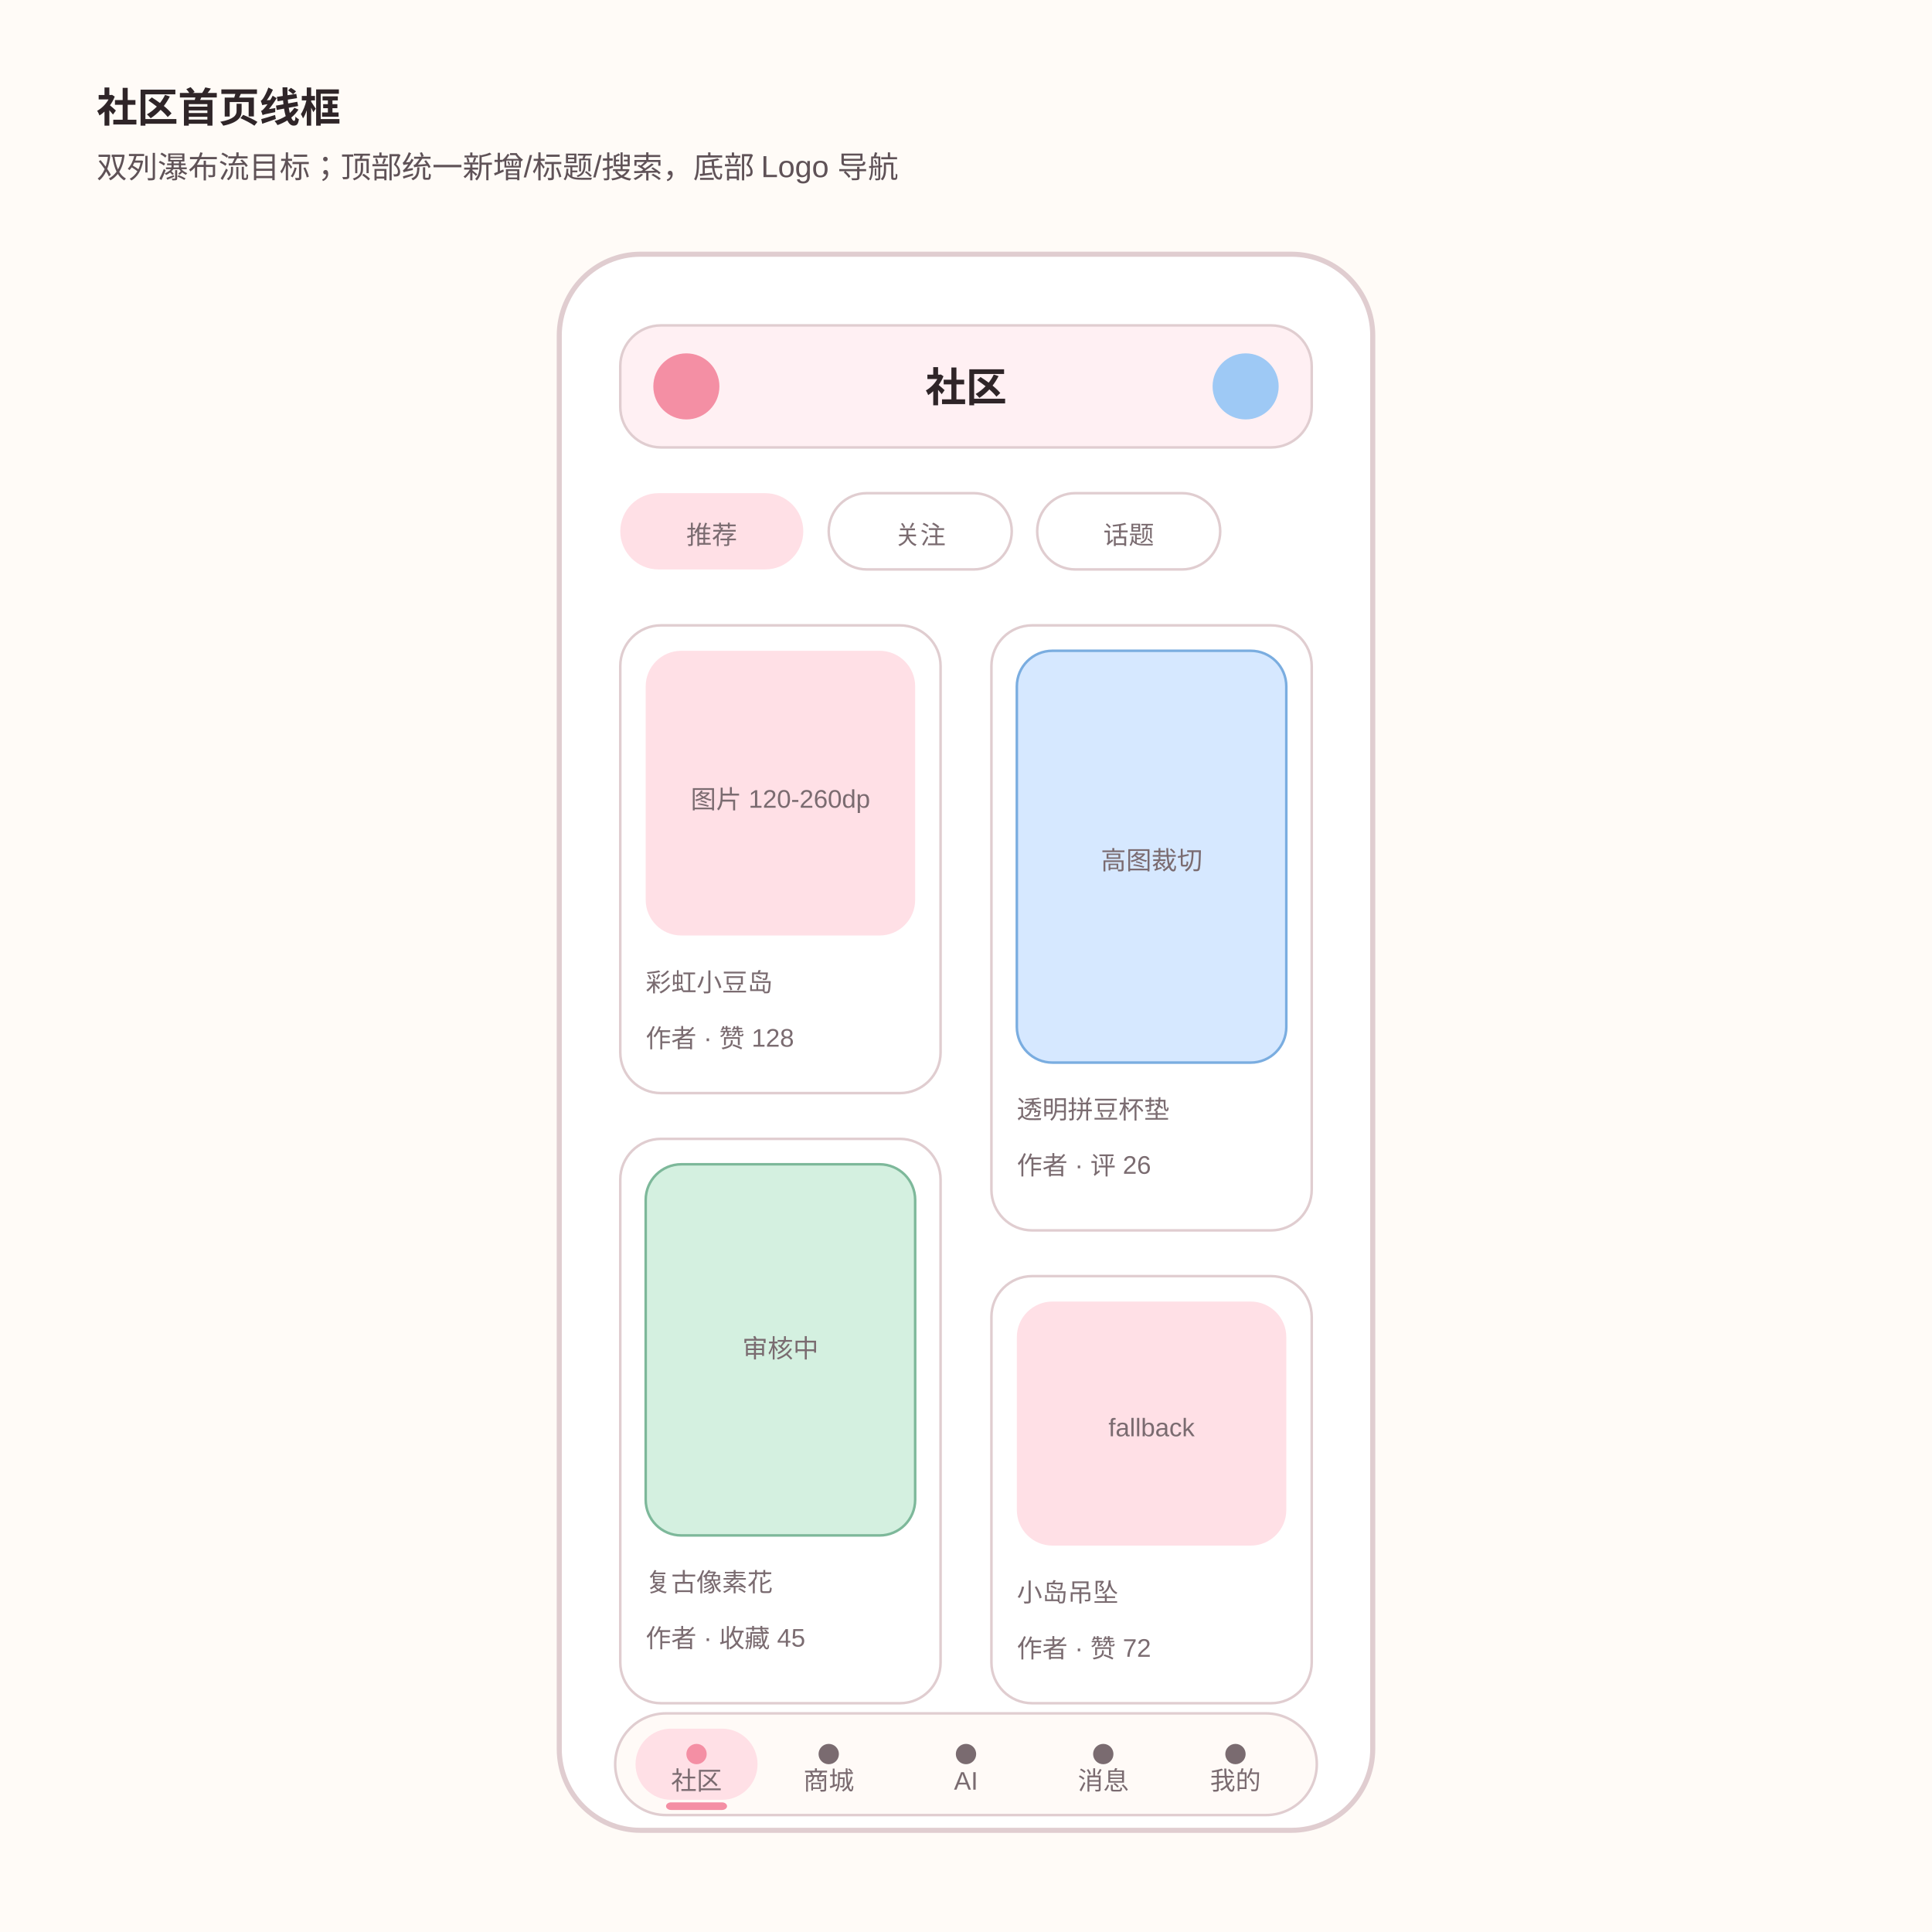
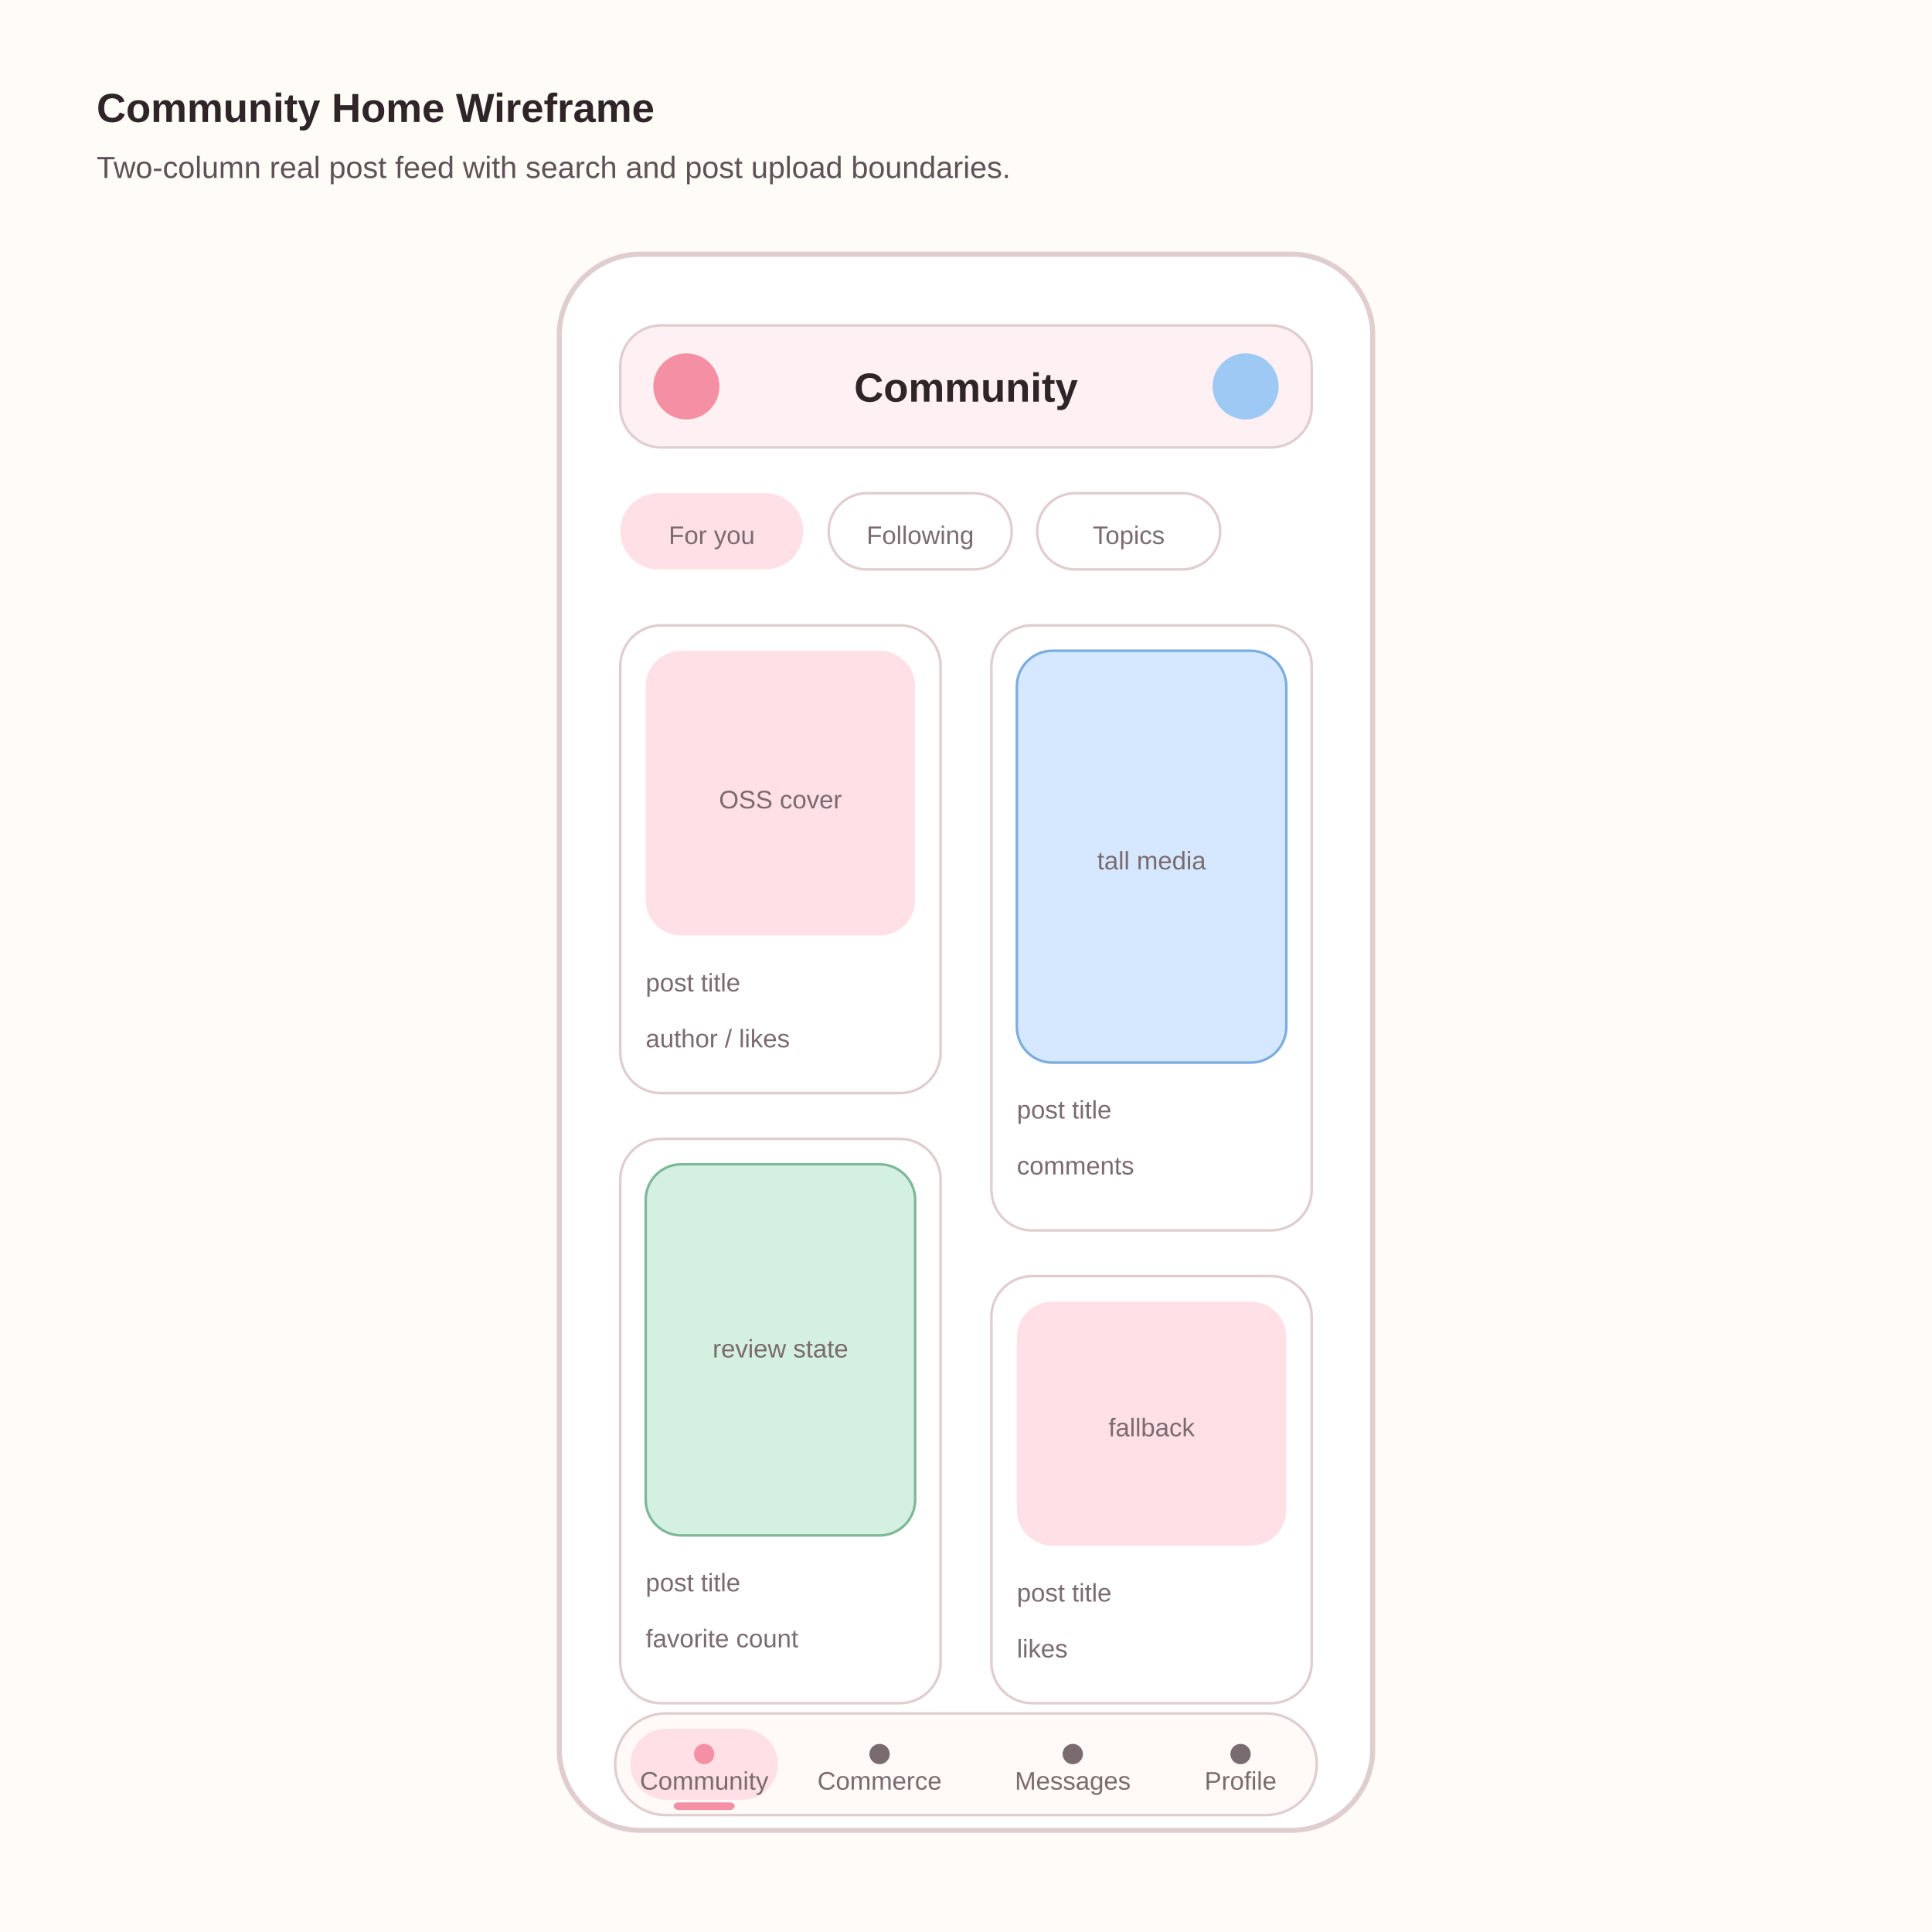
<svg xmlns="http://www.w3.org/2000/svg" viewBox="0 0 760 760">
  <defs>
    <style>
-       text{font-family:'Noto Sans SC','Microsoft YaHei',Arial,sans-serif}.bg{fill:#FFFBF7}.phone{fill:#fff;stroke:#E0CDD0;stroke-width:2;rx:32}.bar{fill:#FFF0F3;stroke:#E0CDD0;rx:16}.petal{fill:#F48FA4}.mint{fill:#D4F0E0;stroke:#7DB89A;rx:14}.sky{fill:#D6E8FF;stroke:#7AADE0;rx:14}.card{fill:#fff;stroke:#E0CDD0;rx:16}.img{fill:#FFE0E6;rx:14}.label{fill:#2F2528;font-size:16px;font-weight:800}.small{fill:#5F5257;font-size:12px}.tiny{fill:#7A6B70;font-size:10px}
+       text{font-family:'Noto Sans SC','Microsoft YaHei',Arial,sans-serif}
+       .bg{fill:#FFFBF7}.phone{fill:#fff;stroke:#E0CDD0;stroke-width:2;rx:32}.bar{fill:#FFF0F3;stroke:#E0CDD0;rx:16}
+       .petal{fill:#F48FA4}.mint{fill:#D4F0E0;stroke:#7DB89A;rx:14}.sky{fill:#D6E8FF;stroke:#7AADE0;rx:14}.card{fill:#fff;stroke:#E0CDD0;rx:16}.img{fill:#FFE0E6;rx:14}
+       .label{fill:#2F2528;font-size:16px;font-weight:800}.small{fill:#5F5257;font-size:12px}.tiny{fill:#7A6B70;font-size:10px}
    </style>
  </defs>
  <rect width="760" height="760" class="bg" />
-   <text x="38" y="48" class="label">社区首页线框</text>
-   <text x="38" y="70" class="small">双列瀑布流目标；顶部统一新增/标题/搜索，底部 Logo 导航</text>
+   <text x="38" y="48" class="label">Community Home Wireframe</text>
+   <text x="38" y="70" class="small">Two-column real post feed with search and post upload boundaries.</text>
  <rect x="220" y="100" width="320" height="620" class="phone" />
  <rect x="244" y="128" width="272" height="48" class="bar" />
  <circle cx="270" cy="152" r="13" class="petal" />
-   <text x="380" y="158" text-anchor="middle" class="label">社区</text>
+   <text x="380" y="158" text-anchor="middle" class="label">Community</text>
  <circle cx="490" cy="152" r="13" fill="#9EC9F5" />
  <rect x="244" y="194" width="72" height="30" rx="15" fill="#FFE0E6" />
-   <text x="280" y="214" text-anchor="middle" class="tiny">推荐</text>
+   <text x="280" y="214" text-anchor="middle" class="tiny">For you</text>
  <rect x="326" y="194" width="72" height="30" rx="15" fill="#fff" stroke="#E0CDD0" />
-   <text x="362" y="214" text-anchor="middle" class="tiny">关注</text>
+   <text x="362" y="214" text-anchor="middle" class="tiny">Following</text>
  <rect x="408" y="194" width="72" height="30" rx="15" fill="#fff" stroke="#E0CDD0" />
-   <text x="444" y="214" text-anchor="middle" class="tiny">话题</text>
+   <text x="444" y="214" text-anchor="middle" class="tiny">Topics</text>
  <rect x="244" y="246" width="126" height="184" class="card" />
  <rect x="254" y="256" width="106" height="112" class="img" />
-   <text x="307" y="318" text-anchor="middle" class="tiny">图片 120-260dp</text>
-   <text x="254" y="390" class="tiny">彩虹小豆岛</text>
-   <text x="254" y="412" class="tiny">作者 · 赞 128</text>
+   <text x="307" y="318" text-anchor="middle" class="tiny">OSS cover</text>
+   <text x="254" y="390" class="tiny">post title</text>
+   <text x="254" y="412" class="tiny">author / likes</text>
  <rect x="390" y="246" width="126" height="238" class="card" />
  <rect x="400" y="256" width="106" height="162" class="sky" />
-   <text x="453" y="342" text-anchor="middle" class="tiny">高图裁切</text>
-   <text x="400" y="440" class="tiny">透明拼豆杯垫</text>
-   <text x="400" y="462" class="tiny">作者 · 评 26</text>
+   <text x="453" y="342" text-anchor="middle" class="tiny">tall media</text>
+   <text x="400" y="440" class="tiny">post title</text>
+   <text x="400" y="462" class="tiny">comments</text>
  <rect x="244" y="448" width="126" height="222" class="card" />
  <rect x="254" y="458" width="106" height="146" class="mint" />
-   <text x="307" y="534" text-anchor="middle" class="tiny">审核中</text>
-   <text x="254" y="626" class="tiny">复古像素花</text>
-   <text x="254" y="648" class="tiny">作者 · 收藏 45</text>
+   <text x="307" y="534" text-anchor="middle" class="tiny">review state</text>
+   <text x="254" y="626" class="tiny">post title</text>
+   <text x="254" y="648" class="tiny">favorite count</text>
  <rect x="390" y="502" width="126" height="168" class="card" />
  <rect x="400" y="512" width="106" height="96" class="img" />
  <text x="453" y="565" text-anchor="middle" class="tiny">fallback</text>
-   <text x="400" y="630" class="tiny">小岛吊坠</text>
-   <text x="400" y="652" class="tiny">作者 · 赞 72</text>
+   <text x="400" y="630" class="tiny">post title</text>
+   <text x="400" y="652" class="tiny">likes</text>
  <rect x="242" y="674" width="276" height="40" rx="20" fill="#FFFAF7" stroke="#E0CDD0" />
-   <rect x="250" y="680" width="48" height="28" rx="14" fill="#FFE0E6" />
-   <circle cx="274" cy="690" r="4" class="petal" />
-   <text x="274" y="704" text-anchor="middle" class="tiny">社区</text>
-   <rect x="262" y="709" width="24" height="3" rx="2" class="petal" />
-   <circle cx="326" cy="690" r="4" fill="#7A6B70" />
-   <text x="326" y="704" text-anchor="middle" class="tiny">商城</text>
-   <circle cx="380" cy="690" r="4" fill="#7A6B70" />
-   <text x="380" y="704" text-anchor="middle" class="tiny">AI</text>
-   <circle cx="434" cy="690" r="4" fill="#7A6B70" />
-   <text x="434" y="704" text-anchor="middle" class="tiny">消息</text>
-   <circle cx="486" cy="690" r="4" fill="#7A6B70" />
-   <text x="486" y="704" text-anchor="middle" class="tiny">我的</text>
+   <rect x="248" y="680" width="58" height="28" rx="14" fill="#FFE0E6" />
+   <circle cx="277" cy="690" r="4" class="petal" />
+   <text x="277" y="704" text-anchor="middle" class="tiny">Community</text>
+   <rect x="265" y="709" width="24" height="3" rx="2" class="petal" />
+   <circle cx="346" cy="690" r="4" fill="#7A6B70" />
+   <text x="346" y="704" text-anchor="middle" class="tiny">Commerce</text>
+   <circle cx="422" cy="690" r="4" fill="#7A6B70" />
+   <text x="422" y="704" text-anchor="middle" class="tiny">Messages</text>
+   <circle cx="488" cy="690" r="4" fill="#7A6B70" />
+   <text x="488" y="704" text-anchor="middle" class="tiny">Profile</text>
</svg>
